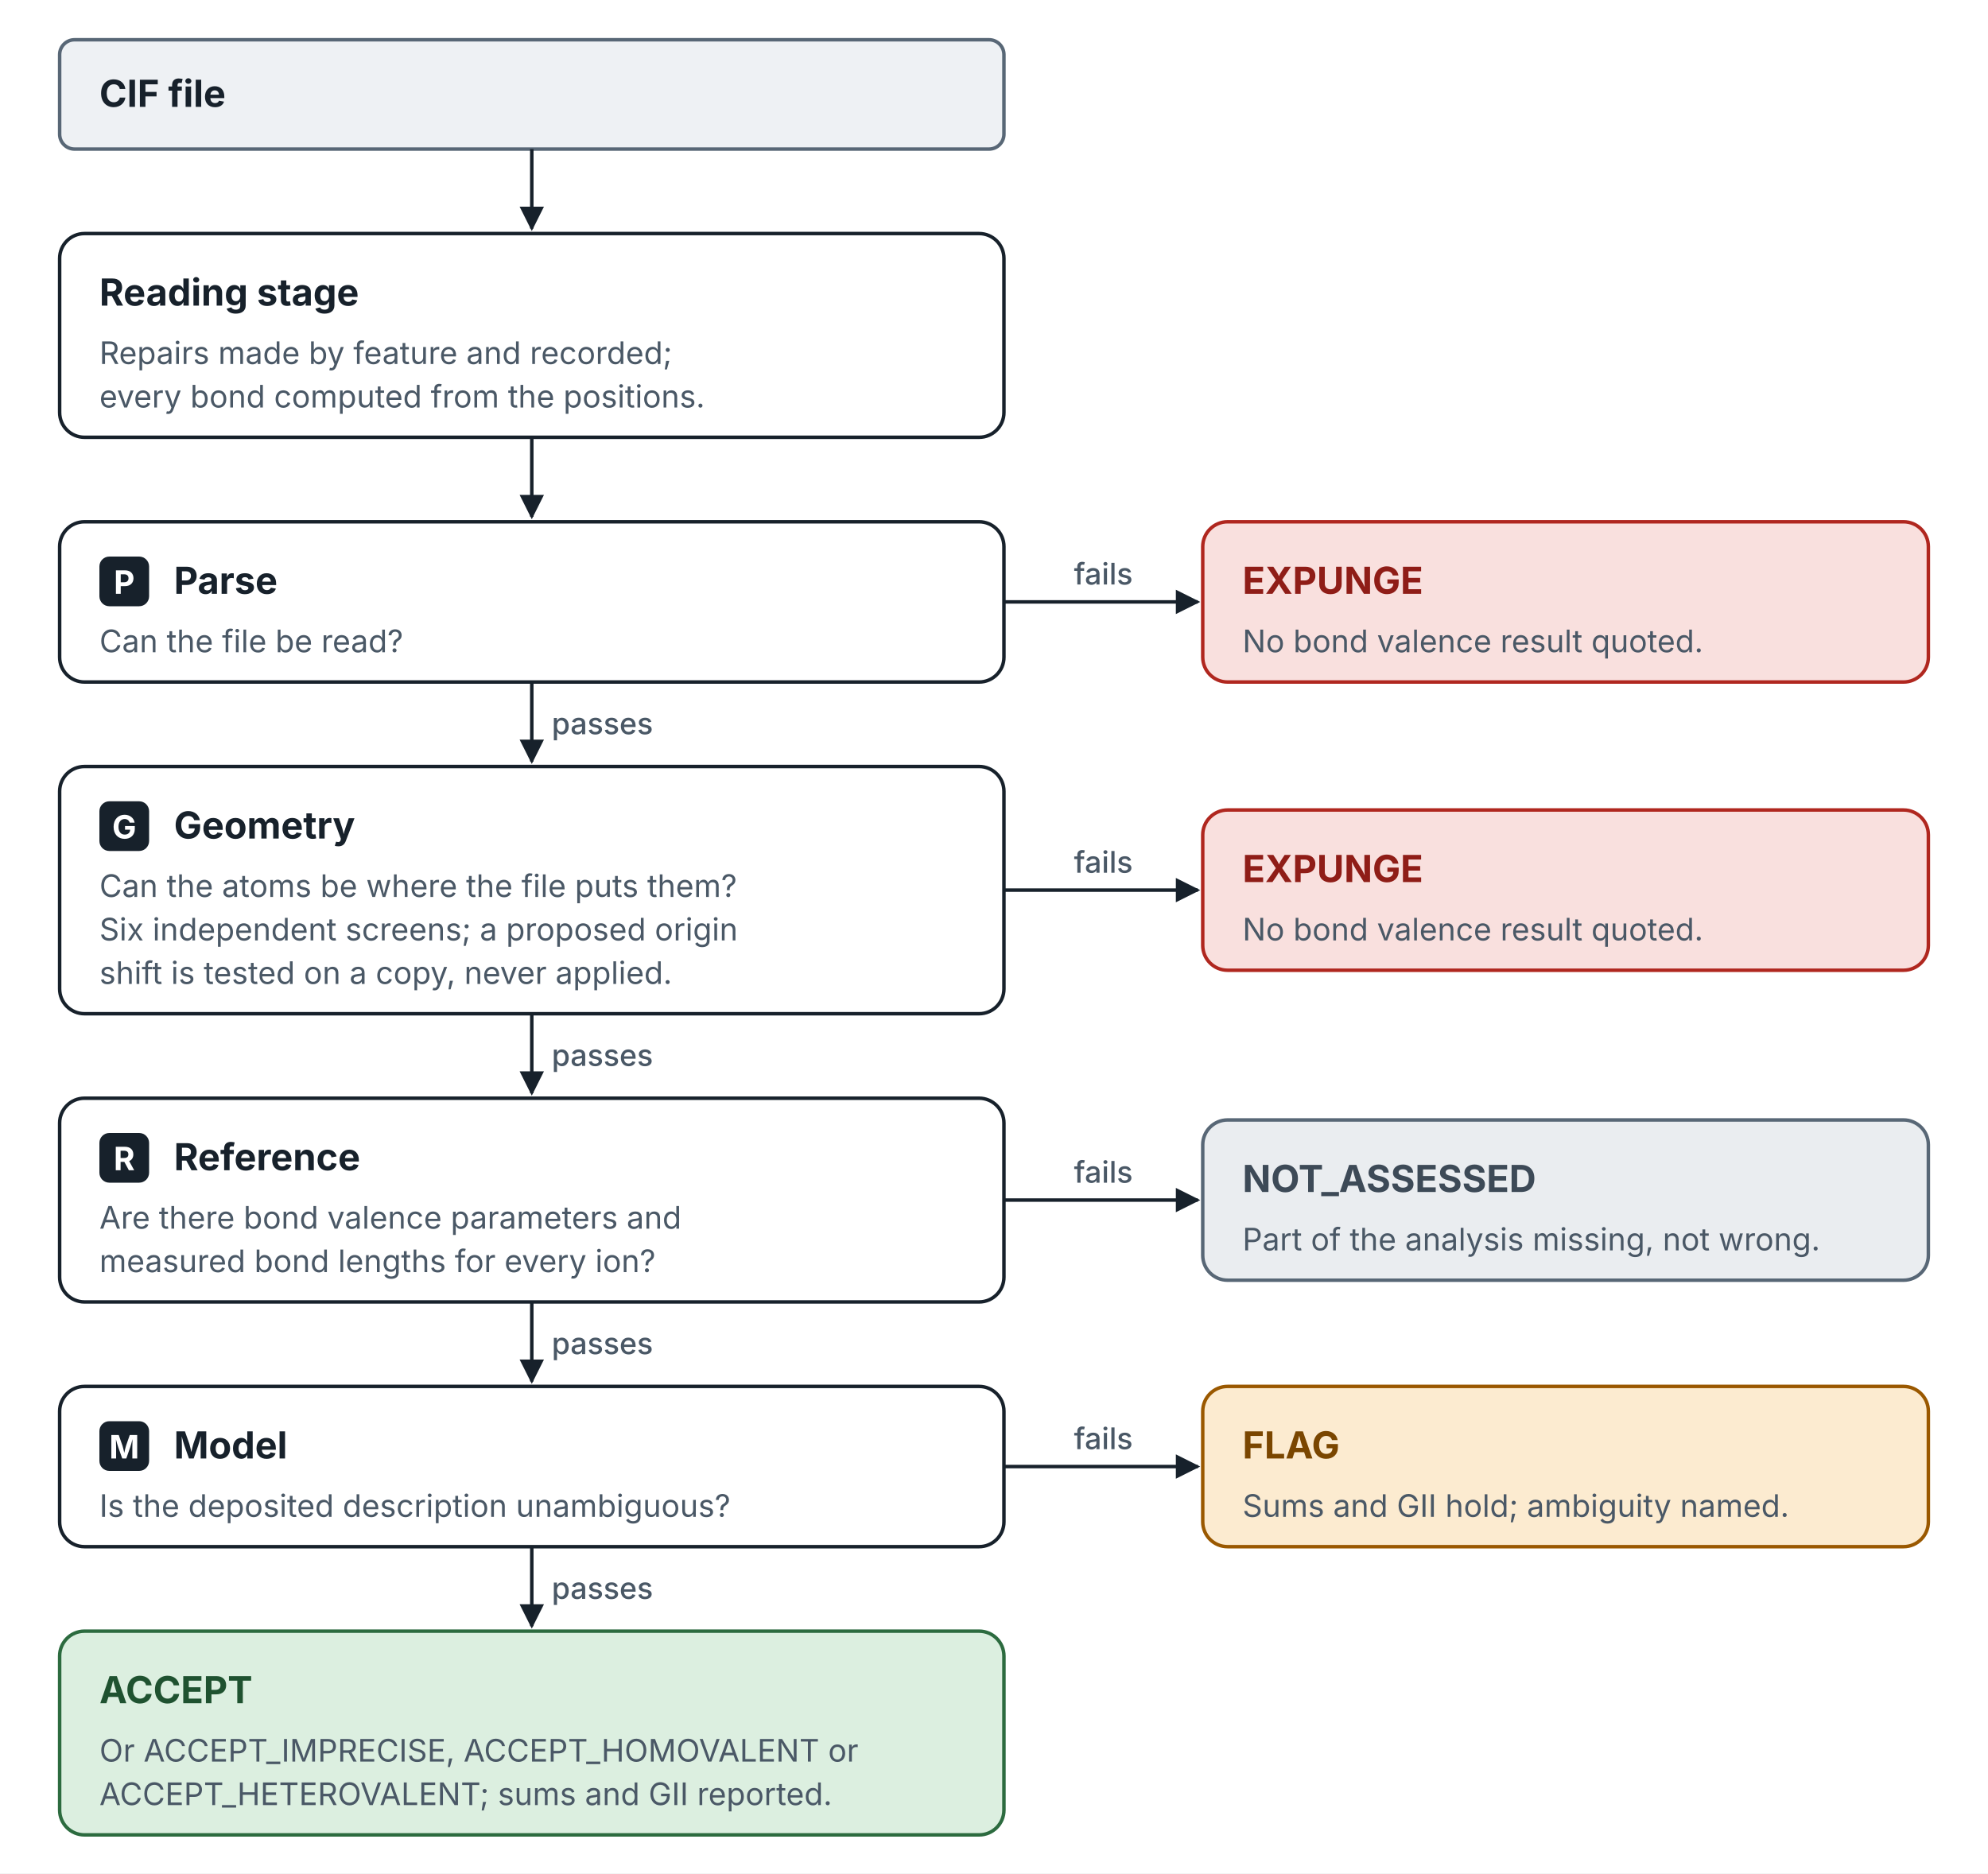
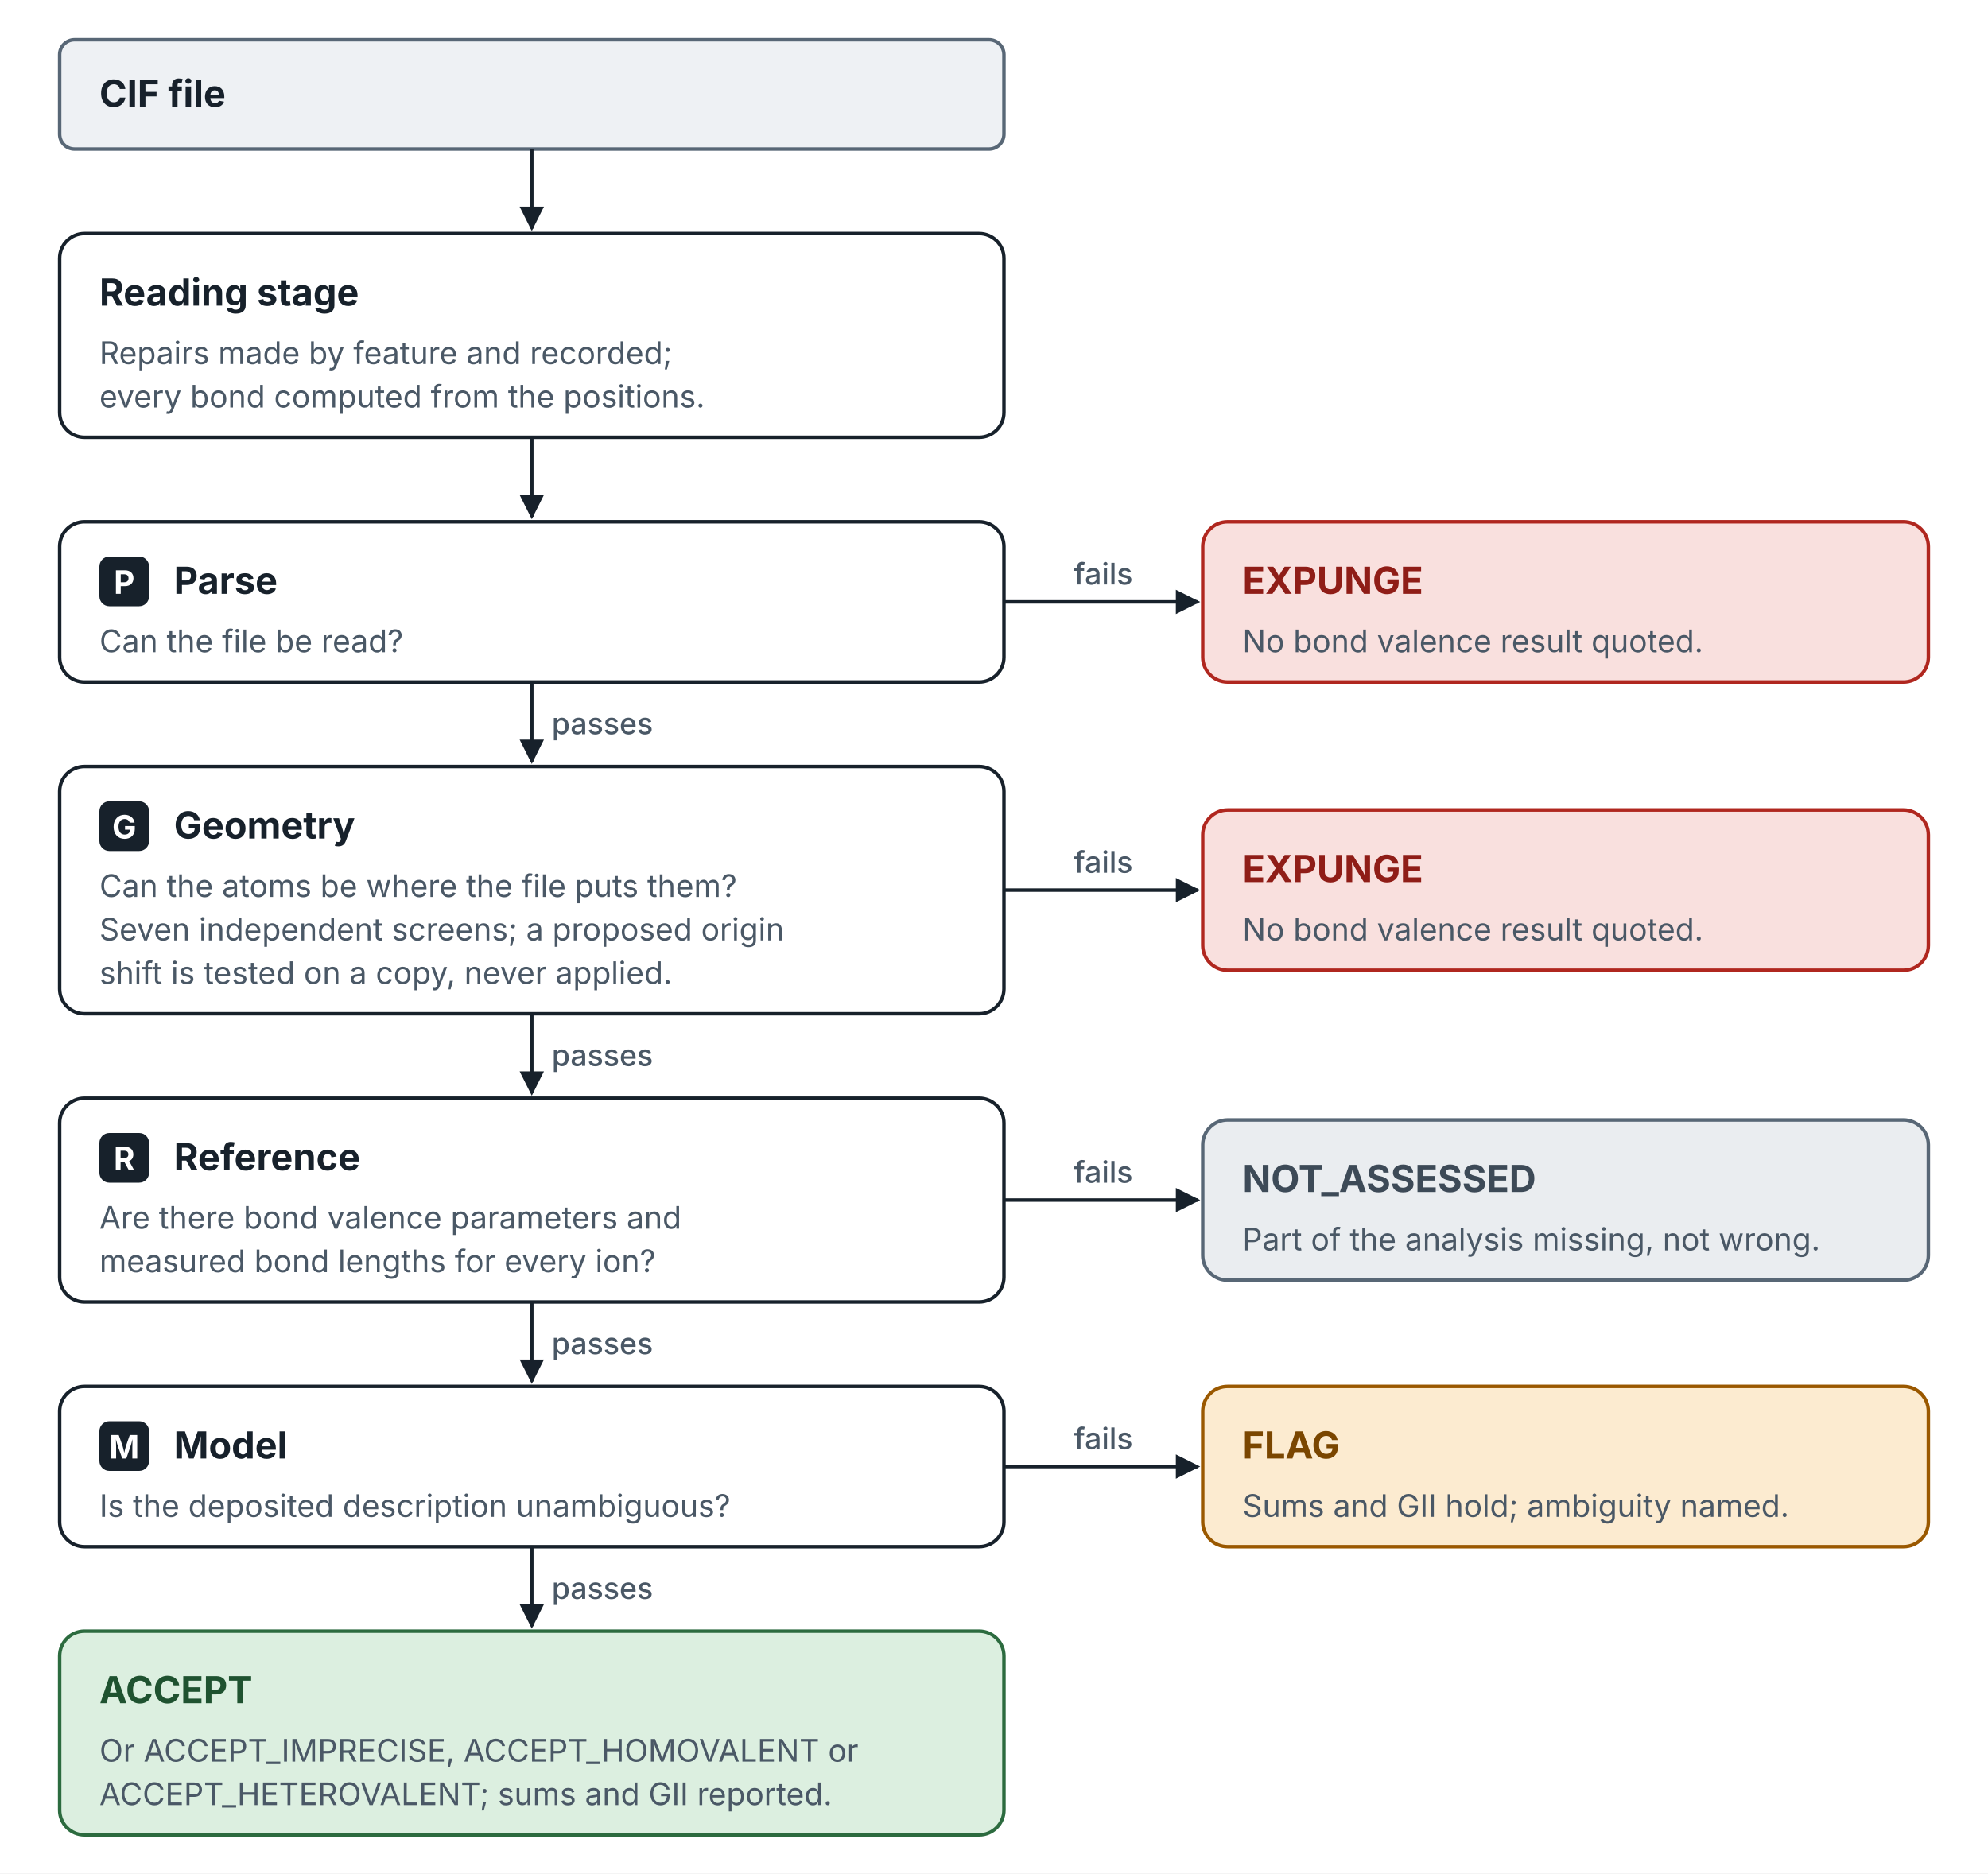
<svg xmlns="http://www.w3.org/2000/svg" width="800" height="754" viewBox="0 0 800 754" font-family="Inter, Helvetica, Arial, sans-serif">
  <defs>
    <marker id="a" viewBox="0 0 10 10" refX="9" refY="5" markerWidth="7" markerHeight="7" orient="auto-start-reverse">
      <path d="M0,0 L10,5 L0,10 z" fill="#17212b" />
    </marker>
  </defs>
  <rect width="800" height="754" fill="white" />
  <rect x="24" y="16" width="380" height="44" rx="6" fill="#eef1f4" stroke="#586776" stroke-width="1.4" />
  <text x="40" y="43.0" font-size="15" font-weight="700" fill="#17212b" text-anchor="start">CIF file</text>
  <line x1="214.0" y1="60" x2="214.0" y2="92" stroke="#17212b" stroke-width="1.4" marker-end="url(#a)" />
  <rect x="24" y="94" width="380" height="82.0" rx="10" fill="white" stroke="#17212b" stroke-width="1.4" />
  <text x="40" y="123" font-size="15" font-weight="700" fill="#17212b" text-anchor="start">Reading stage</text>
  <text x="40" y="146.5" font-size="12.5" font-weight="400" fill="#4a5866" text-anchor="start">Repairs made by feature and recorded;</text>
  <text x="40" y="164.0" font-size="12.5" font-weight="400" fill="#4a5866" text-anchor="start">every bond computed from the positions.</text>
  <line x1="214.0" y1="176.0" x2="214.0" y2="208.0" stroke="#17212b" stroke-width="1.4" marker-end="url(#a)" />
  <rect x="24" y="210.0" width="380" height="64.5" rx="10" fill="white" stroke="#17212b" stroke-width="1.4" />
  <rect x="40" y="224.0" width="20" height="20" rx="4" fill="#17212b" />
  <text x="50" y="239.0" font-size="13" font-weight="700" fill="white" text-anchor="middle">P</text>
  <text x="70" y="239.0" font-size="15" font-weight="700" fill="#17212b" text-anchor="start">Parse</text>
  <text x="40" y="262.5" font-size="12.5" font-weight="400" fill="#4a5866" text-anchor="start">Can the file be read?</text>
  <rect x="484" y="210.0" width="292" height="64.5" rx="10" fill="#f9e0de" stroke="#b0271f" stroke-width="1.4" />
  <text x="500" y="239.0" font-size="15" font-weight="700" fill="#8f1d17" text-anchor="start">EXPUNGE</text>
  <text x="500" y="262.5" font-size="12.5" font-weight="400" fill="#4a5866" text-anchor="start">No bond valence result quoted.</text>
  <line x1="404" y1="242.25" x2="482" y2="242.25" stroke="#17212b" stroke-width="1.4" marker-end="url(#a)" />
  <text x="444.0" y="235.25" font-size="12" font-weight="500" fill="#4a5866" text-anchor="middle">fails</text>
  <line x1="214.0" y1="274.5" x2="214.0" y2="306.5" stroke="#17212b" stroke-width="1.4" marker-end="url(#a)" />
  <text x="222.0" y="295.5" font-size="12" font-weight="500" fill="#4a5866" text-anchor="start">passes</text>
  <rect x="24" y="308.5" width="380" height="99.5" rx="10" fill="white" stroke="#17212b" stroke-width="1.4" />
  <rect x="40" y="322.5" width="20" height="20" rx="4" fill="#17212b" />
  <text x="50" y="337.5" font-size="13" font-weight="700" fill="white" text-anchor="middle">G</text>
  <text x="70" y="337.5" font-size="15" font-weight="700" fill="#17212b" text-anchor="start">Geometry</text>
  <text x="40" y="361.0" font-size="12.5" font-weight="400" fill="#4a5866" text-anchor="start">Can the atoms be where the file puts them?</text>
-   <text x="40" y="378.5" font-size="12.5" font-weight="400" fill="#4a5866" text-anchor="start">Six independent screens; a proposed origin</text>
+   <text x="40" y="378.5" font-size="12.5" font-weight="400" fill="#4a5866" text-anchor="start">Seven independent screens; a proposed origin</text>
  <text x="40" y="396.0" font-size="12.5" font-weight="400" fill="#4a5866" text-anchor="start">shift is tested on a copy, never applied.</text>
  <rect x="484" y="326.0" width="292" height="64.5" rx="10" fill="#f9e0de" stroke="#b0271f" stroke-width="1.4" />
  <text x="500" y="355.0" font-size="15" font-weight="700" fill="#8f1d17" text-anchor="start">EXPUNGE</text>
  <text x="500" y="378.5" font-size="12.5" font-weight="400" fill="#4a5866" text-anchor="start">No bond valence result quoted.</text>
  <line x1="404" y1="358.25" x2="482" y2="358.25" stroke="#17212b" stroke-width="1.4" marker-end="url(#a)" />
  <text x="444.0" y="351.25" font-size="12" font-weight="500" fill="#4a5866" text-anchor="middle">fails</text>
  <line x1="214.0" y1="408.0" x2="214.0" y2="440.0" stroke="#17212b" stroke-width="1.4" marker-end="url(#a)" />
  <text x="222.0" y="429.0" font-size="12" font-weight="500" fill="#4a5866" text-anchor="start">passes</text>
  <rect x="24" y="442.0" width="380" height="82.0" rx="10" fill="white" stroke="#17212b" stroke-width="1.4" />
  <rect x="40" y="456.0" width="20" height="20" rx="4" fill="#17212b" />
  <text x="50" y="471.0" font-size="13" font-weight="700" fill="white" text-anchor="middle">R</text>
  <text x="70" y="471.0" font-size="15" font-weight="700" fill="#17212b" text-anchor="start">Reference</text>
  <text x="40" y="494.5" font-size="12.5" font-weight="400" fill="#4a5866" text-anchor="start">Are there bond valence parameters and</text>
  <text x="40" y="512.0" font-size="12.5" font-weight="400" fill="#4a5866" text-anchor="start">measured bond lengths for every ion?</text>
  <rect x="484" y="450.75" width="292" height="64.5" rx="10" fill="#eaedf0" stroke="#586776" stroke-width="1.4" />
  <text x="500" y="479.75" font-size="15" font-weight="700" fill="#3d4a57" text-anchor="start">NOT_ASSESSED</text>
  <text x="500" y="503.25" font-size="12.5" font-weight="400" fill="#4a5866" text-anchor="start">Part of the analysis missing, not wrong.</text>
  <line x1="404" y1="483.0" x2="482" y2="483.0" stroke="#17212b" stroke-width="1.4" marker-end="url(#a)" />
  <text x="444.0" y="476.0" font-size="12" font-weight="500" fill="#4a5866" text-anchor="middle">fails</text>
  <line x1="214.0" y1="524.0" x2="214.0" y2="556.0" stroke="#17212b" stroke-width="1.4" marker-end="url(#a)" />
  <text x="222.0" y="545.0" font-size="12" font-weight="500" fill="#4a5866" text-anchor="start">passes</text>
  <rect x="24" y="558.0" width="380" height="64.5" rx="10" fill="white" stroke="#17212b" stroke-width="1.4" />
  <rect x="40" y="572.0" width="20" height="20" rx="4" fill="#17212b" />
  <text x="50" y="587.0" font-size="13" font-weight="700" fill="white" text-anchor="middle">M</text>
  <text x="70" y="587.0" font-size="15" font-weight="700" fill="#17212b" text-anchor="start">Model</text>
  <text x="40" y="610.5" font-size="12.5" font-weight="400" fill="#4a5866" text-anchor="start">Is the deposited description unambiguous?</text>
  <rect x="484" y="558.0" width="292" height="64.5" rx="10" fill="#fcebd0" stroke="#9a5800" stroke-width="1.4" />
  <text x="500" y="587.0" font-size="15" font-weight="700" fill="#7a4600" text-anchor="start">FLAG</text>
  <text x="500" y="610.5" font-size="12.5" font-weight="400" fill="#4a5866" text-anchor="start">Sums and GII hold; ambiguity named.</text>
  <line x1="404" y1="590.25" x2="482" y2="590.25" stroke="#17212b" stroke-width="1.4" marker-end="url(#a)" />
  <text x="444.0" y="583.25" font-size="12" font-weight="500" fill="#4a5866" text-anchor="middle">fails</text>
  <line x1="214.0" y1="622.5" x2="214.0" y2="654.5" stroke="#17212b" stroke-width="1.4" marker-end="url(#a)" />
  <text x="222.0" y="643.5" font-size="12" font-weight="500" fill="#4a5866" text-anchor="start">passes</text>
  <rect x="24" y="656.5" width="380" height="82.0" rx="10" fill="#dcefe0" stroke="#2c6b3f" stroke-width="1.4" />
  <text x="40" y="685.5" font-size="15" font-weight="700" fill="#1f5230" text-anchor="start">ACCEPT</text>
  <text x="40" y="709.0" font-size="12.5" font-weight="400" fill="#4a5866" text-anchor="start">Or ACCEPT_IMPRECISE, ACCEPT_HOMOVALENT or</text>
  <text x="40" y="726.5" font-size="12.5" font-weight="400" fill="#4a5866" text-anchor="start">ACCEPT_HETEROVALENT; sums and GII reported.</text>
</svg>
